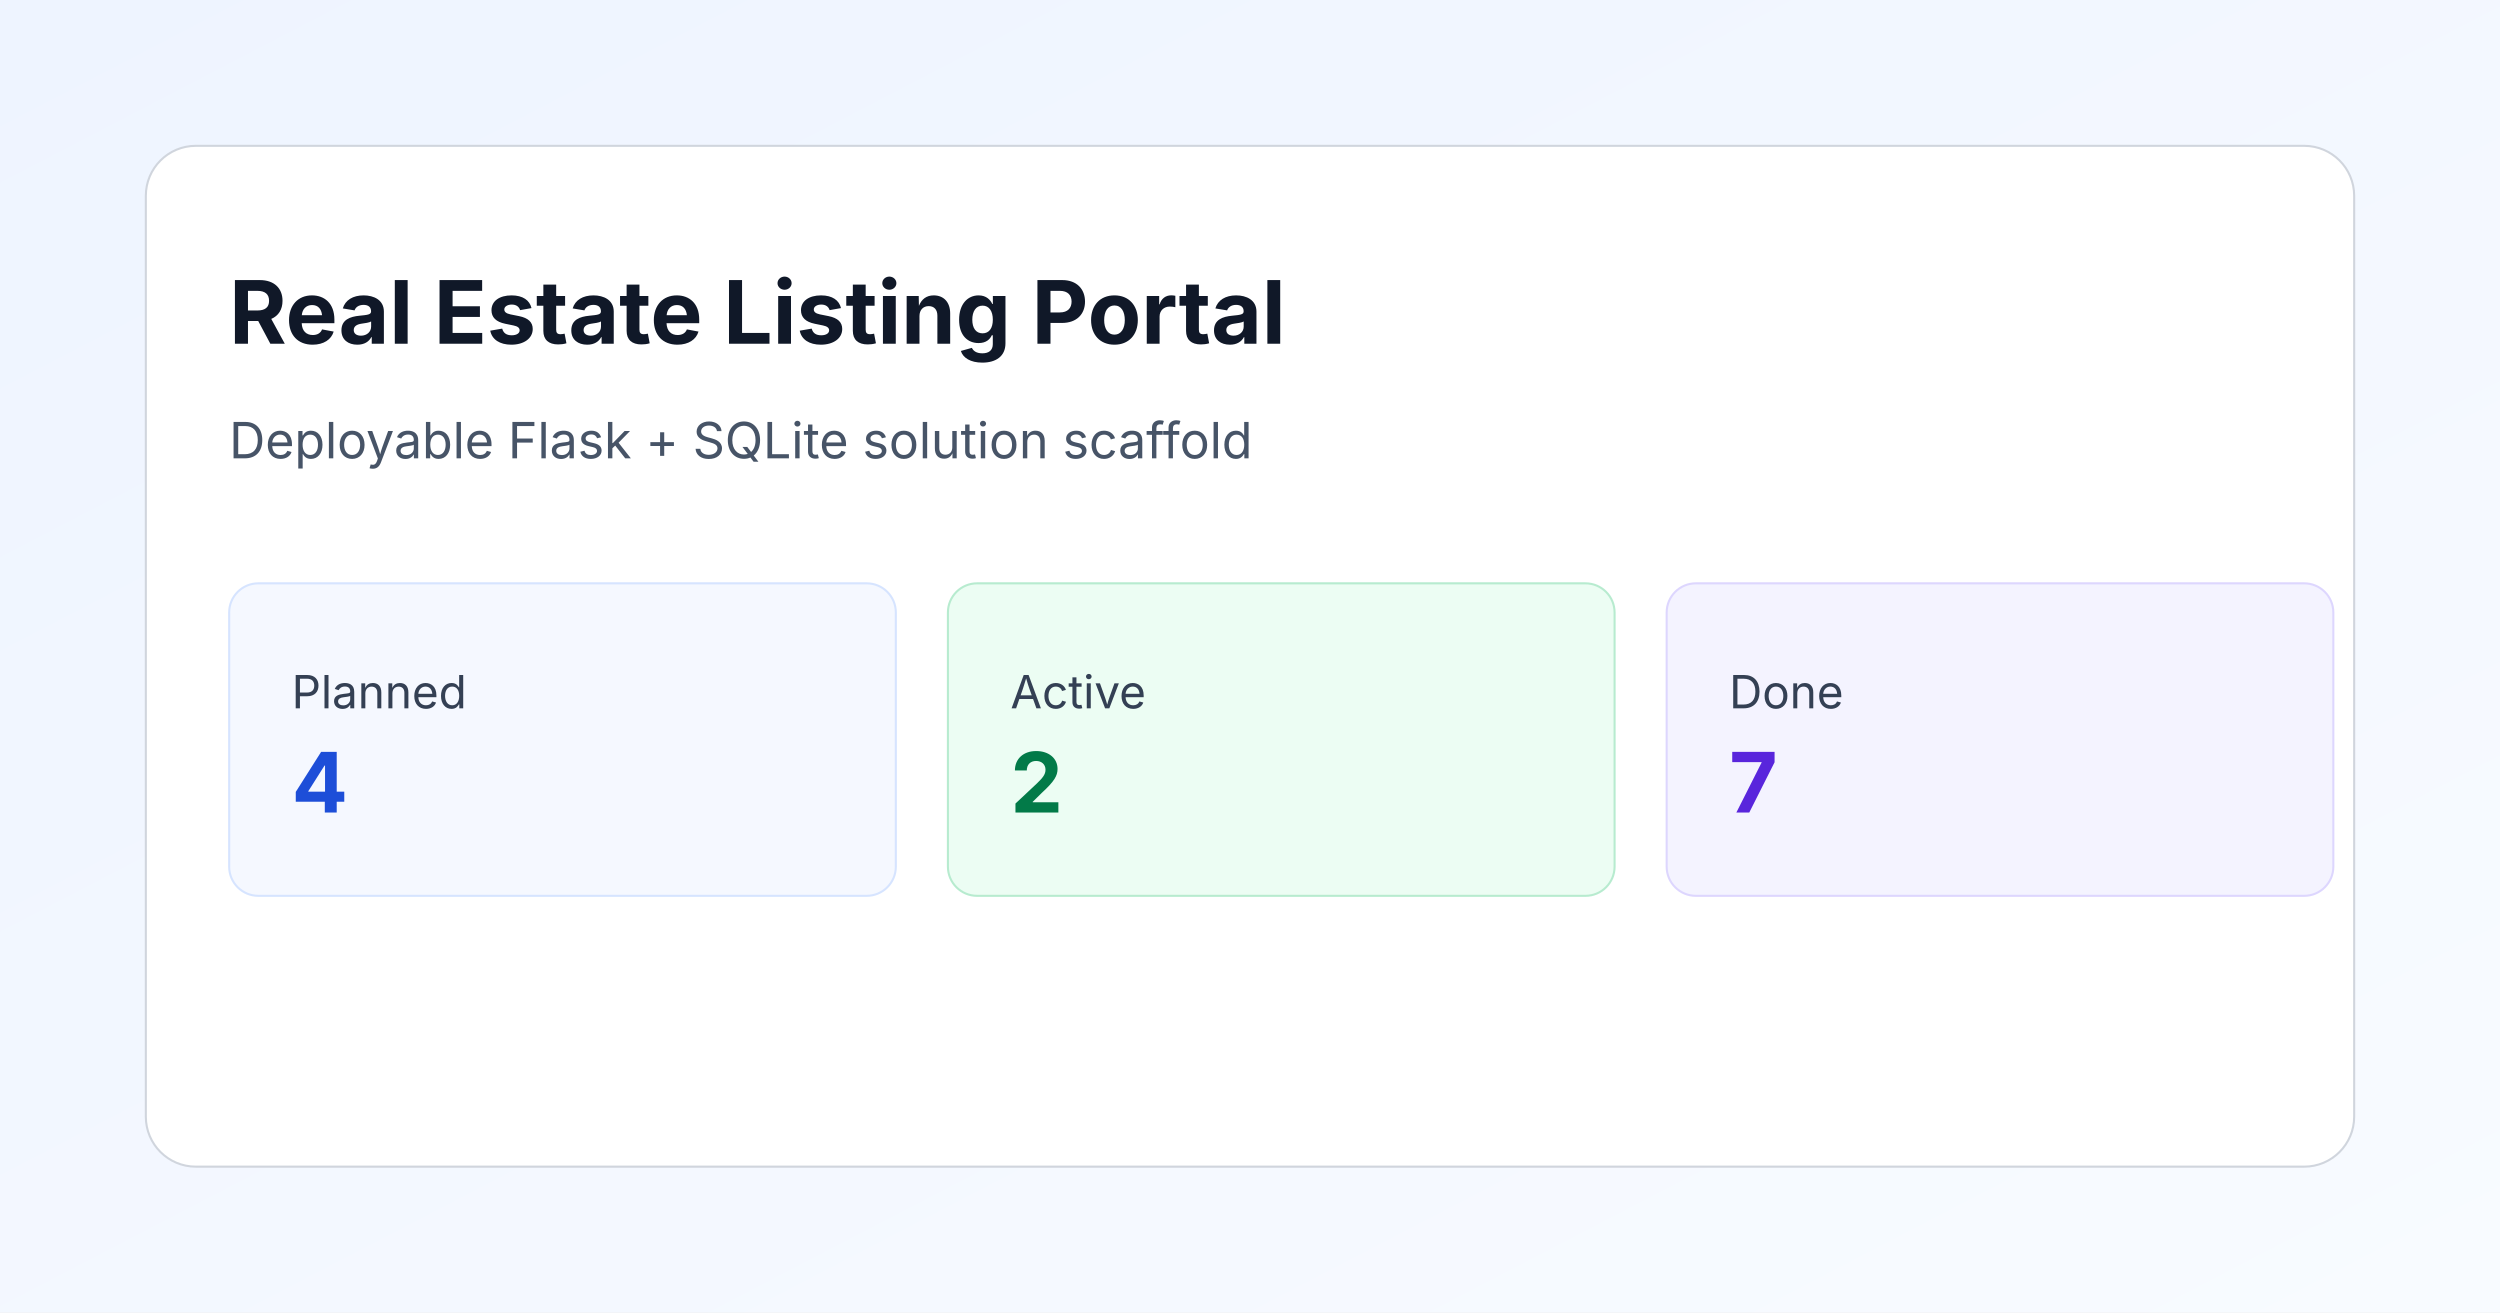
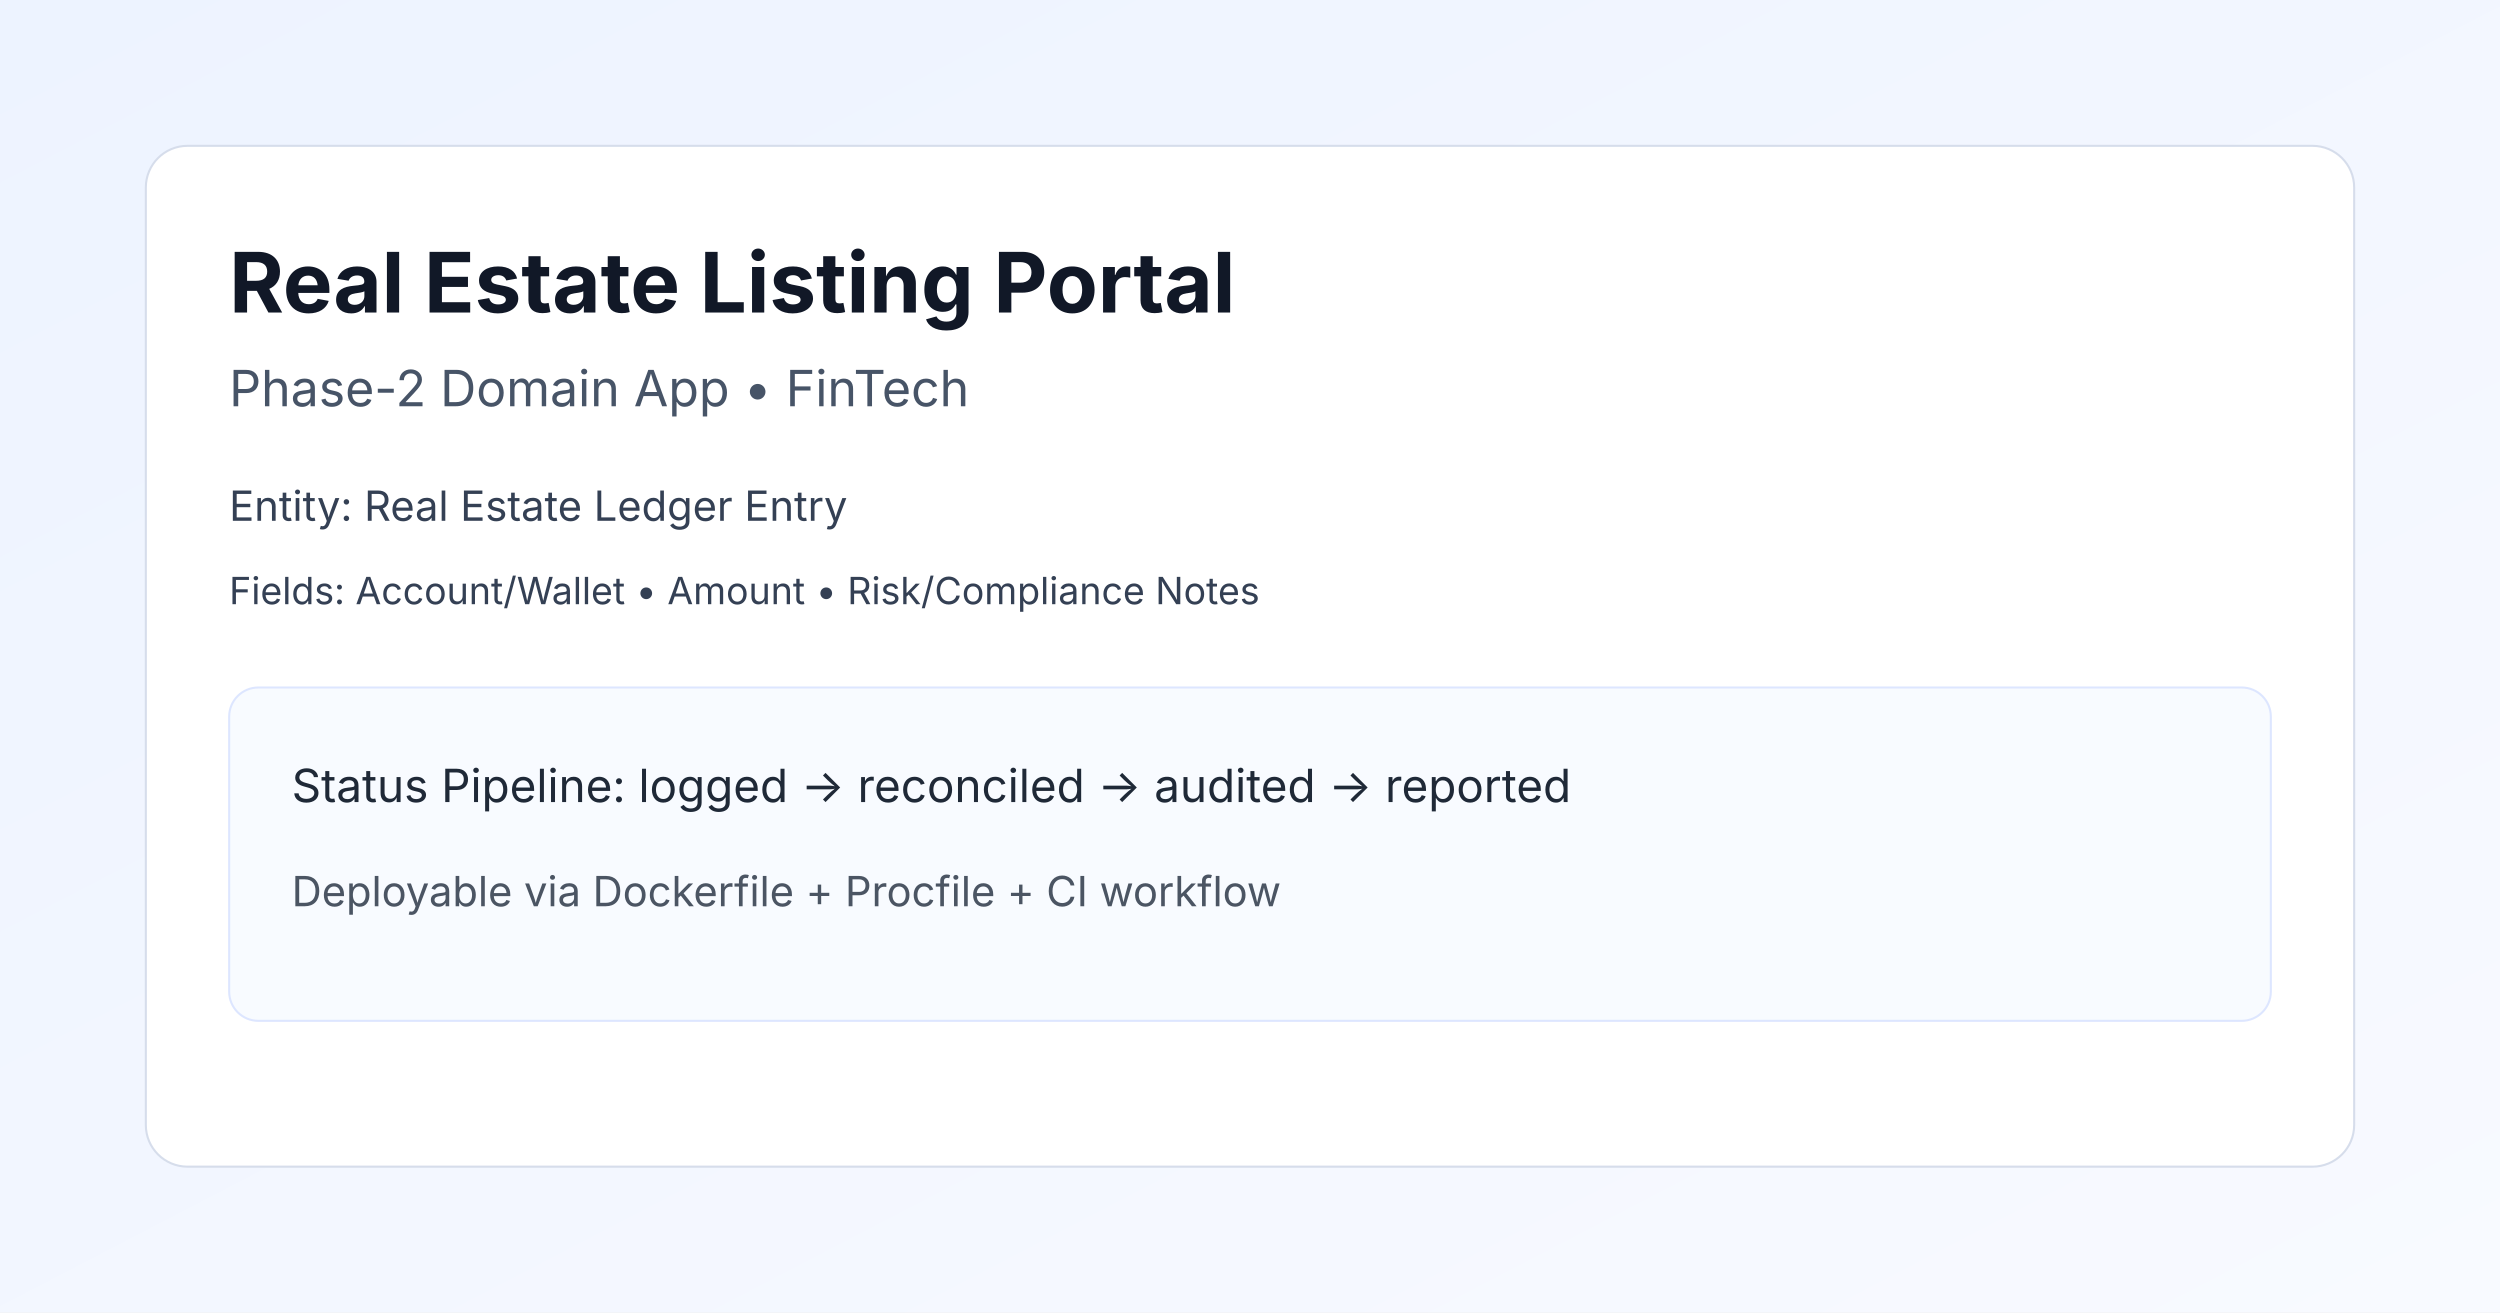
<svg xmlns="http://www.w3.org/2000/svg" width="1200" height="630" viewBox="0 0 1200 630">
  <defs>
    <linearGradient id="bg" x1="0" y1="0" x2="1" y2="1">
-       <stop offset="0%" stop-color="#eef4ff" />
-       <stop offset="100%" stop-color="#f8fbff" />
+       <stop offset="0%" stop-color="#edf3ff" />
+       <stop offset="100%" stop-color="#f8faff" />
    </linearGradient>
  </defs>
  <rect width="1200" height="630" fill="url(#bg)" />
-   <rect x="70" y="70" width="1060" height="490" rx="24" fill="#ffffff" stroke="#d0d5dd" />
-   <text x="110" y="165" font-size="42" font-family="Inter, Arial" fill="#101828" font-weight="700">Real Estate Listing Portal</text>
-   <text x="110" y="220" font-size="24" font-family="Inter, Arial" fill="#475467">Deployable Flask + SQLite solution scaffold</text>
-   <rect x="110" y="280" width="320" height="150" rx="14" fill="#f5f8ff" stroke="#d6e4ff" />
-   <text x="140" y="340" font-size="22" font-family="Inter, Arial" fill="#344054">Planned</text>
-   <text x="140" y="390" font-size="40" font-family="Inter, Arial" fill="#1d4ed8" font-weight="700">4</text>
-   <rect x="455" y="280" width="320" height="150" rx="14" fill="#ecfdf3" stroke="#b7ebcf" />
-   <text x="485" y="340" font-size="22" font-family="Inter, Arial" fill="#344054">Active</text>
-   <text x="485" y="390" font-size="40" font-family="Inter, Arial" fill="#027a48" font-weight="700">2</text>
-   <rect x="800" y="280" width="320" height="150" rx="14" fill="#f4f3ff" stroke="#ddd6fe" />
-   <text x="830" y="340" font-size="22" font-family="Inter, Arial" fill="#344054">Done</text>
-   <text x="830" y="390" font-size="40" font-family="Inter, Arial" fill="#5925dc" font-weight="700">7</text>
+   <rect x="70" y="70" width="1060" height="490" rx="20" fill="#fff" stroke="#d6ddeb" />
+   <text x="110" y="150" font-size="40" font-family="Inter, Arial" fill="#111827" font-weight="700">Real Estate Listing Portal</text>
+   <text x="110" y="195" font-size="24" font-family="Inter, Arial" fill="#475467">Phase-2 Domain App • FinTech</text>
+   <text x="110" y="250" font-size="20" font-family="Inter, Arial" fill="#344054">Entity: Real Estate Ledger Entry</text>
+   <text x="110" y="290" font-size="18" font-family="Inter, Arial" fill="#344054">Fields: Account/Wallet • Amount • Risk/Compliance Notes</text>
+   <rect x="110" y="330" width="980" height="160" rx="14" fill="#f8fbff" stroke="#dde6ff" />
+   <text x="140" y="385" font-size="22" font-family="Inter, Arial" fill="#1f2937">Status Pipeline: logged → reconciled → audited → reported</text>
+   <text x="140" y="435" font-size="20" font-family="Inter, Arial" fill="#4b5563">Deployable via Dockerfile + Procfile + CI workflow</text>
</svg>
